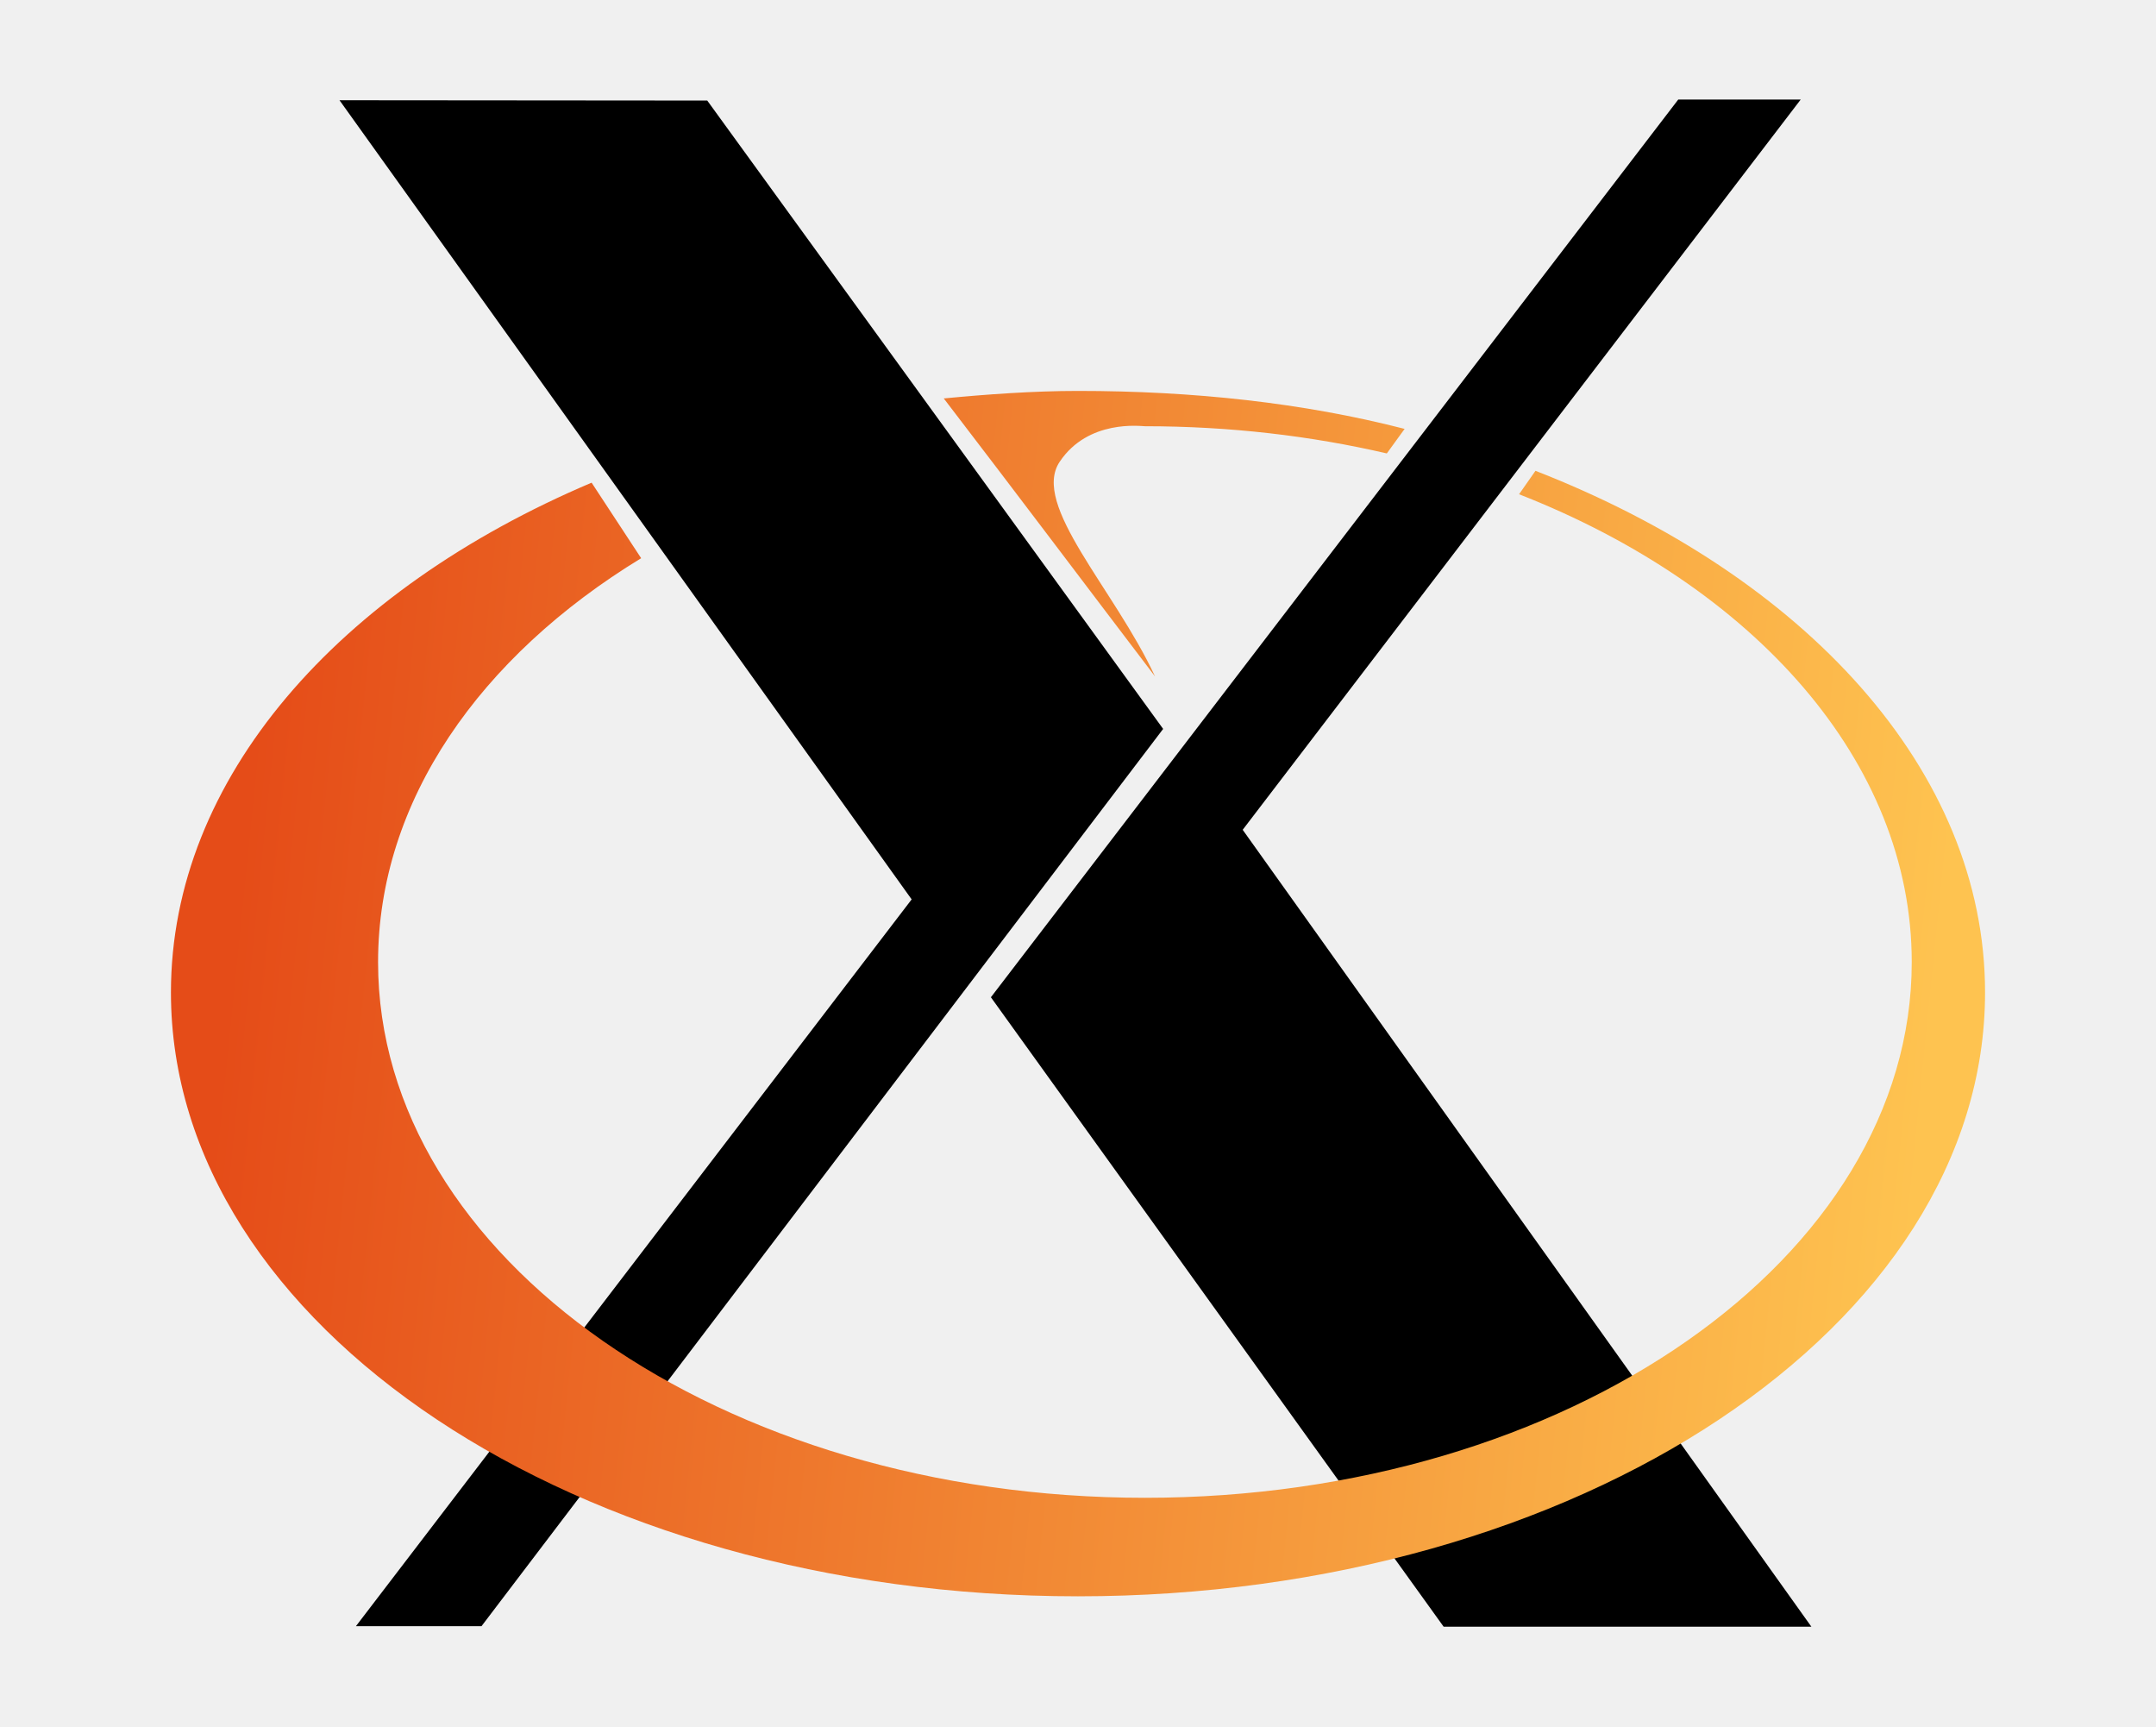
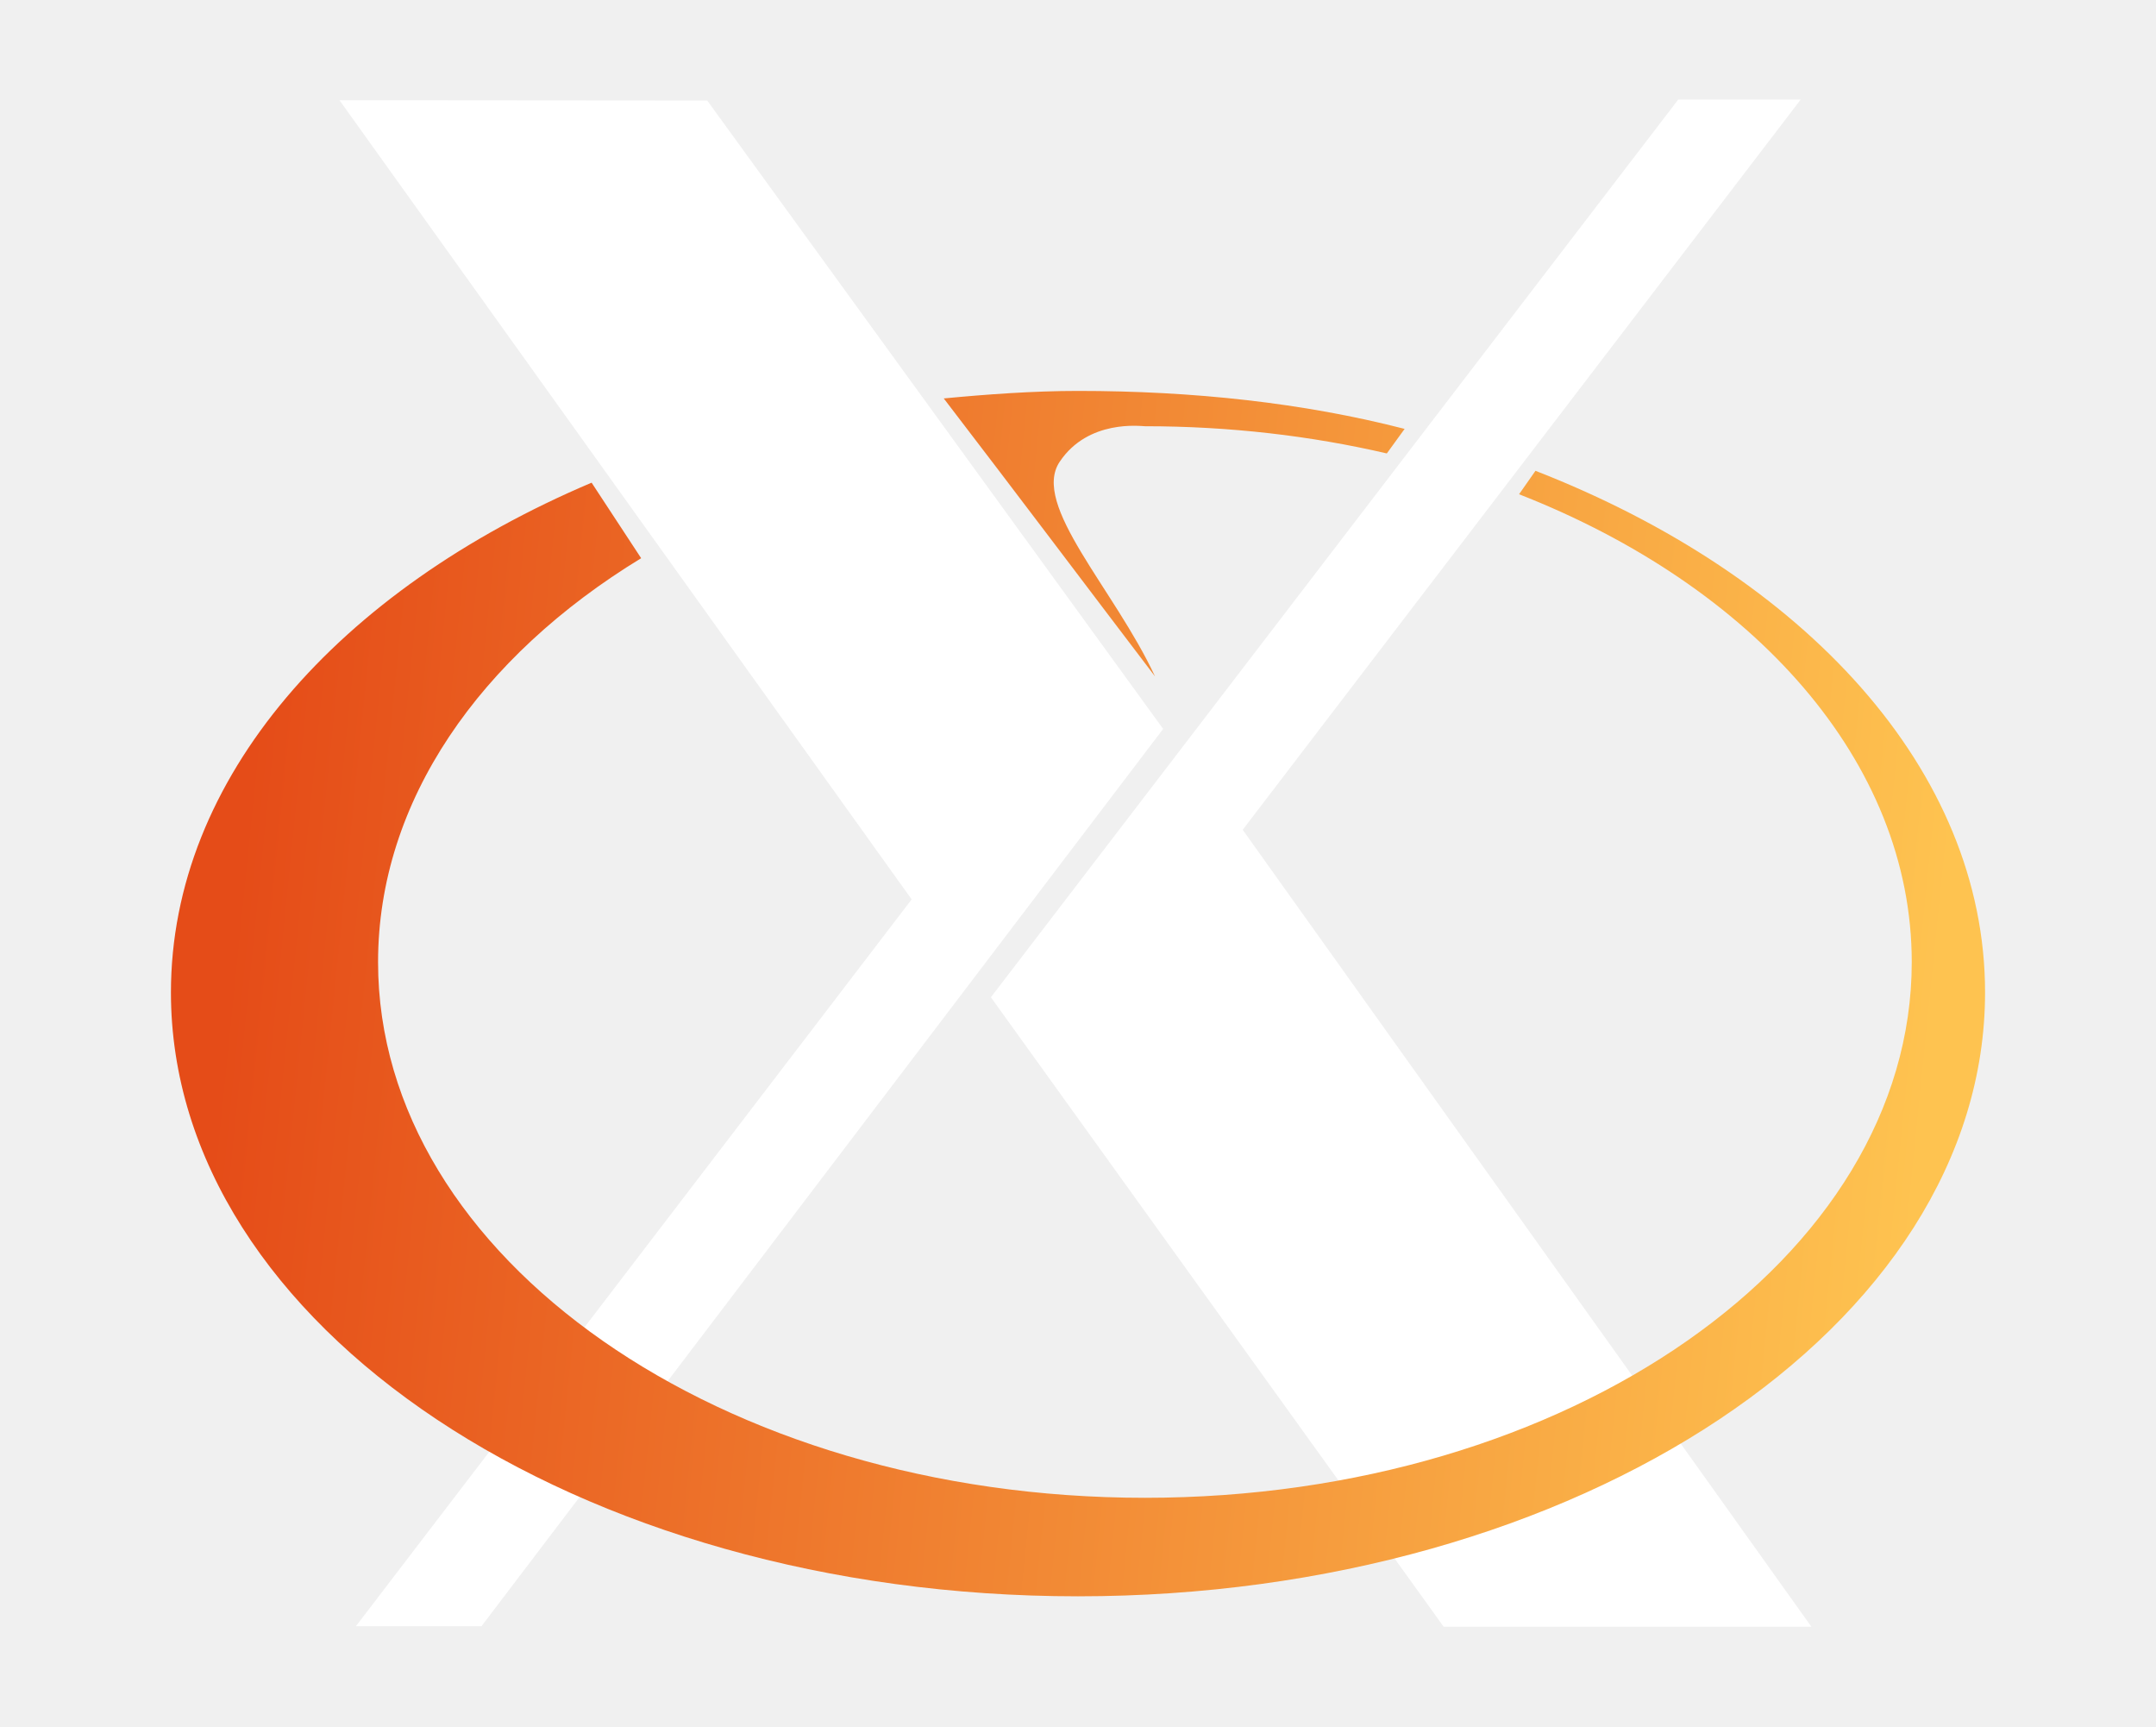
<svg xmlns="http://www.w3.org/2000/svg" width="431" height="345" version="1.1">
  <style type="text/css">
#P1 {fill:url(#LO)}
rect {opacity:.407;fill:#000cff;width:.505;height:0}
</style>
  <defs>
    <linearGradient id="LO" gradientUnits="userSpaceOnUse" x1="319.208" y1="235.149" x2="657.653" y2="269.494">
      <stop style="stop-color:#e54c18" offset="0" />
      <stop style="stop-color:#fec350" offset="1" />
    </linearGradient>
  </defs>
  <g transform="translate(142.2839,-24.99705)">
    <g transform="translate(-413.2102,-40.70387)">
-       <path d="M342.074,390.702L 453.171,245.446L 338.794,85.733L 412.309,85.794L 503.447,211.377L 367.177,390.702L 342.074,390.702 z M559.522,390.805L 469.013,265.006L 606.418,85.597L 630.899,85.597L 519.349,231.538L 633.037,390.805L 559.522,390.805z" />
+       <path d="M342.074,390.702L 453.171,245.446L 338.794,85.733L 412.309,85.794L 503.447,211.377L 367.177,390.702L 342.074,390.702 z M559.522,390.805L 469.013,265.006L 606.418,85.597L 630.899,85.597L 519.349,231.538L 633.037,390.805L 559.522,390.805z" fill="#ffffff" />
      <path id="P1" d="M486.411,143.827C 477.56,143.827 468.103,144.512 459.591,145.329C 474.757,165.109 487.341,181.859 501.823,200.881C 493.695,183.388 476.988,166.613 482.764,157.986C 488.481,149.447 499.015,150.884 499.817,150.884C 516.705,150.884 532.962,152.791 548.161,156.321L 551.723,151.415C 531.452,146.197 509.435,143.827 486.411,143.827 z M577.879,159.79L 574.598,164.478C 621.424,182.814 653.098,217.838 653.098,257.978C 653.098,317.084 584.433,365.04 499.817,365.04C 415.201,365.04 346.504,317.084 346.504,257.978C 346.504,225.79 366.876,196.898 399.098,177.259L 389.192,162.165C 338.646,183.597 305.098,221.215 305.098,264.04C 305.098,330.674 386.321,384.728 486.411,384.728C 586.501,384.728 667.754,330.674 667.754,264.04C 667.754,219.607 631.632,180.748 577.879,159.79z" />
    </g>
    <rect x="322.365" y="180.853" width=".505" height="0" />
  </g>
</svg>
